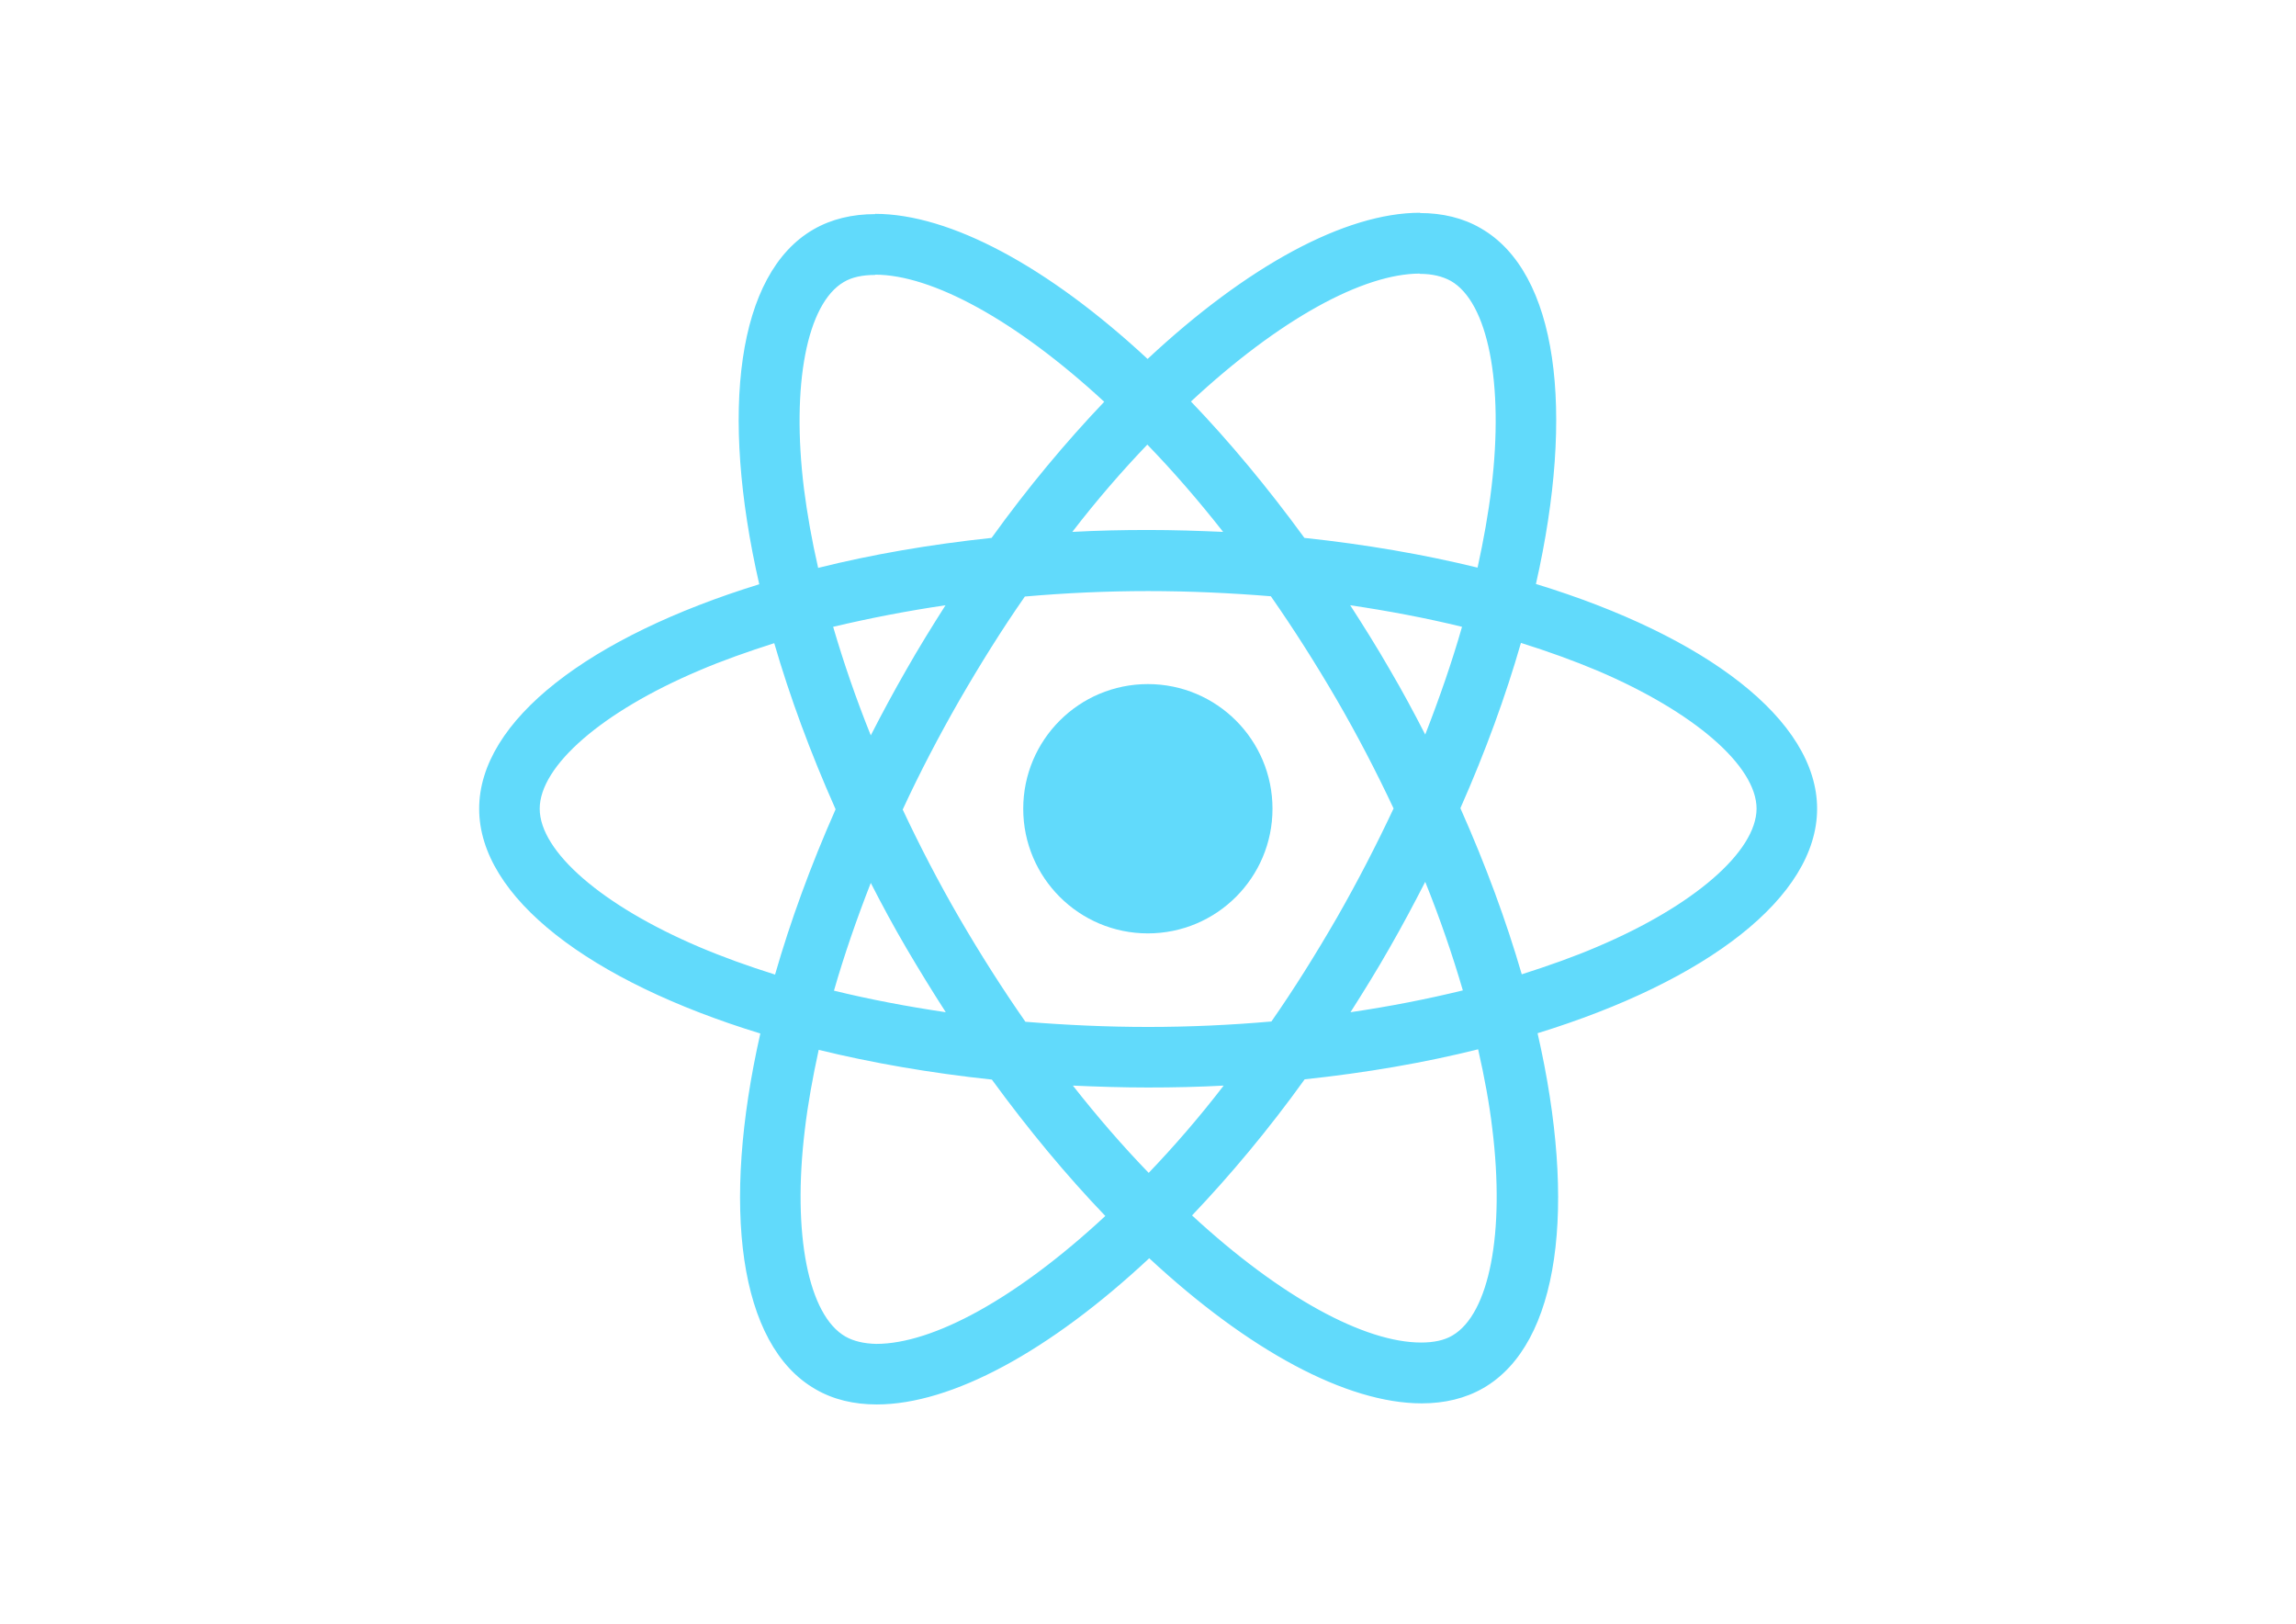
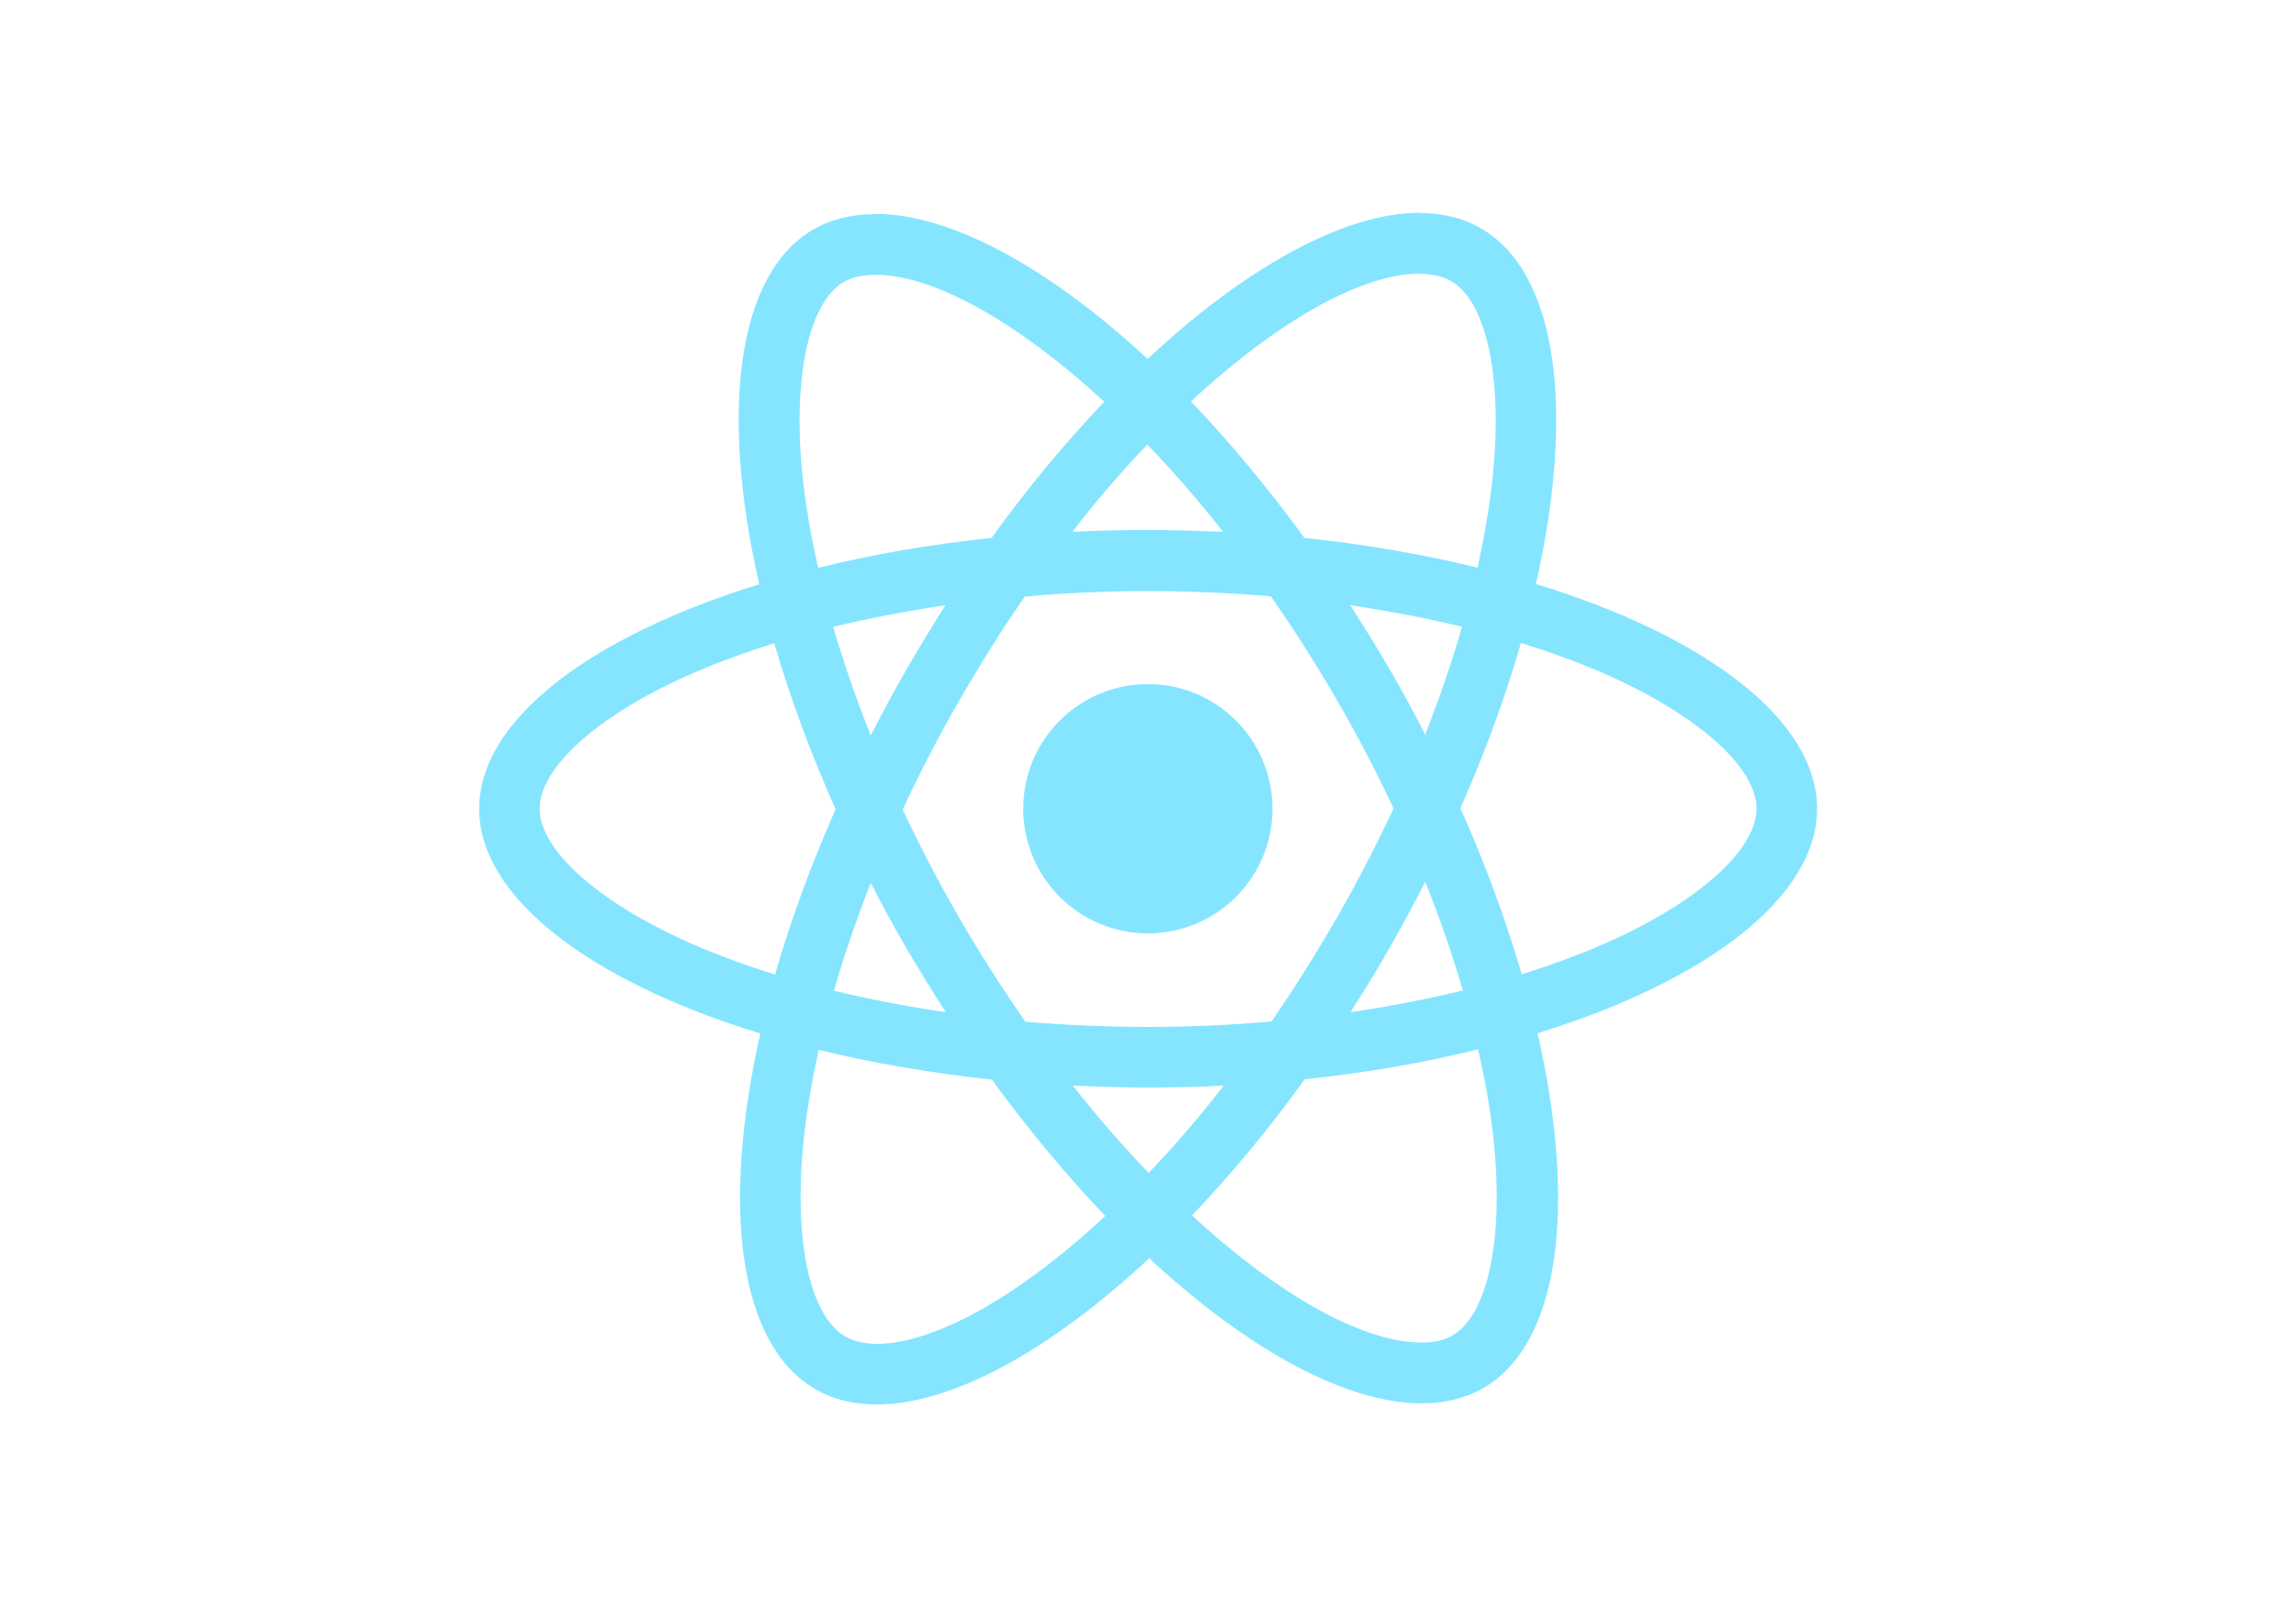
<svg xmlns="http://www.w3.org/2000/svg" viewBox="0 0 841.9 595.3">
-   <g fill="#61DAFB">
+   <g fill="#85E5FF">
    <path d="M666.3 296.5c0-32.5-40.7-63.3-103.1-82.4 14.4-63.6 8-114.2-20.2-130.4-6.5-3.8-14.1-5.6-22.4-5.6v22.3c4.6 0 8.3.9 11.4 2.6 13.6 7.8 19.5 37.5 14.9 75.7-1.1 9.4-2.9 19.3-5.1 29.4-19.6-4.8-41-8.5-63.5-10.9-13.5-18.5-27.5-35.3-41.6-50 32.6-30.3 63.2-46.9 84-46.9V78c-27.5 0-63.5 19.6-99.9 53.6-36.4-33.8-72.4-53.2-99.9-53.2v22.3c20.7 0 51.4 16.5 84 46.6-14 14.7-28 31.4-41.3 49.9-22.6 2.4-44 6.1-63.6 11-2.3-10-4-19.7-5.2-29-4.7-38.2 1.1-67.9 14.6-75.8 3-1.8 6.9-2.6 11.5-2.6V78.5c-8.4 0-16 1.8-22.6 5.6-28.1 16.2-34.4 66.7-19.9 130.1-62.2 19.2-102.7 49.9-102.7 82.3 0 32.5 40.7 63.3 103.1 82.4-14.4 63.6-8 114.2 20.2 130.4 6.5 3.8 14.1 5.6 22.5 5.6 27.5 0 63.5-19.6 99.9-53.6 36.4 33.8 72.4 53.2 99.9 53.2 8.4 0 16-1.8 22.6-5.6 28.1-16.2 34.4-66.7 19.9-130.1 62-19.1 102.5-49.9 102.5-82.3zm-130.2-66.7c-3.7 12.9-8.3 26.2-13.5 39.5-4.1-8-8.4-16-13.1-24-4.6-8-9.5-15.8-14.4-23.4 14.2 2.1 27.9 4.7 41 7.9zm-45.8 106.5c-7.8 13.5-15.8 26.3-24.1 38.2-14.9 1.3-30 2-45.2 2-15.1 0-30.2-.7-45-1.9-8.3-11.9-16.4-24.6-24.2-38-7.6-13.1-14.5-26.4-20.8-39.8 6.2-13.4 13.2-26.8 20.7-39.9 7.8-13.5 15.8-26.3 24.1-38.2 14.9-1.3 30-2 45.2-2 15.1 0 30.2.7 45 1.9 8.3 11.9 16.4 24.6 24.2 38 7.6 13.1 14.5 26.4 20.8 39.8-6.3 13.4-13.2 26.8-20.7 39.9zm32.3-13c5.4 13.4 10 26.8 13.8 39.8-13.1 3.2-26.9 5.9-41.2 8 4.9-7.7 9.8-15.6 14.4-23.7 4.6-8 8.9-16.1 13-24.1zM421.2 430c-9.3-9.6-18.6-20.3-27.8-32 9 .4 18.2.7 27.5.7 9.4 0 18.7-.2 27.8-.7-9 11.7-18.3 22.4-27.5 32zm-74.4-58.9c-14.2-2.1-27.9-4.7-41-7.9 3.7-12.9 8.3-26.2 13.5-39.5 4.1 8 8.4 16 13.1 24 4.7 8 9.5 15.8 14.4 23.4zM420.7 163c9.3 9.6 18.6 20.3 27.8 32-9-.4-18.2-.7-27.5-.7-9.4 0-18.7.2-27.8.7 9-11.7 18.3-22.4 27.5-32zm-74 58.9c-4.9 7.7-9.8 15.6-14.4 23.7-4.6 8-8.9 16-13 24-5.4-13.4-10-26.8-13.8-39.8 13.1-3.1 26.9-5.8 41.2-7.9zm-90.5 125.2c-35.4-15.1-58.3-34.9-58.3-50.6 0-15.7 22.9-35.6 58.3-50.6 8.6-3.7 18-7 27.7-10.1 5.7 19.6 13.2 40 22.5 60.9-9.2 20.8-16.6 41.1-22.2 60.6-9.9-3.1-19.3-6.5-28-10.2zM310 490c-13.6-7.8-19.5-37.5-14.9-75.7 1.1-9.4 2.9-19.3 5.1-29.4 19.6 4.8 41 8.5 63.5 10.9 13.5 18.5 27.5 35.3 41.6 50-32.6 30.3-63.2 46.9-84 46.9-4.5-.1-8.3-1-11.3-2.7zm237.2-76.2c4.7 38.2-1.1 67.9-14.6 75.8-3 1.8-6.9 2.6-11.5 2.6-20.7 0-51.4-16.5-84-46.6 14-14.7 28-31.4 41.3-49.9 22.6-2.4 44-6.1 63.6-11 2.3 10.1 4.1 19.8 5.2 29.1zm38.5-66.7c-8.6 3.7-18 7-27.7 10.1-5.7-19.6-13.2-40-22.5-60.9 9.2-20.8 16.6-41.1 22.2-60.6 9.9 3.1 19.3 6.5 28.1 10.2 35.4 15.1 58.3 34.9 58.3 50.6-.1 15.7-23 35.6-58.4 50.6zM320.8 78.4z" />
    <circle cx="420.9" cy="296.5" r="45.7" />
    <path d="M520.5 78.1z" />
  </g>
</svg>
